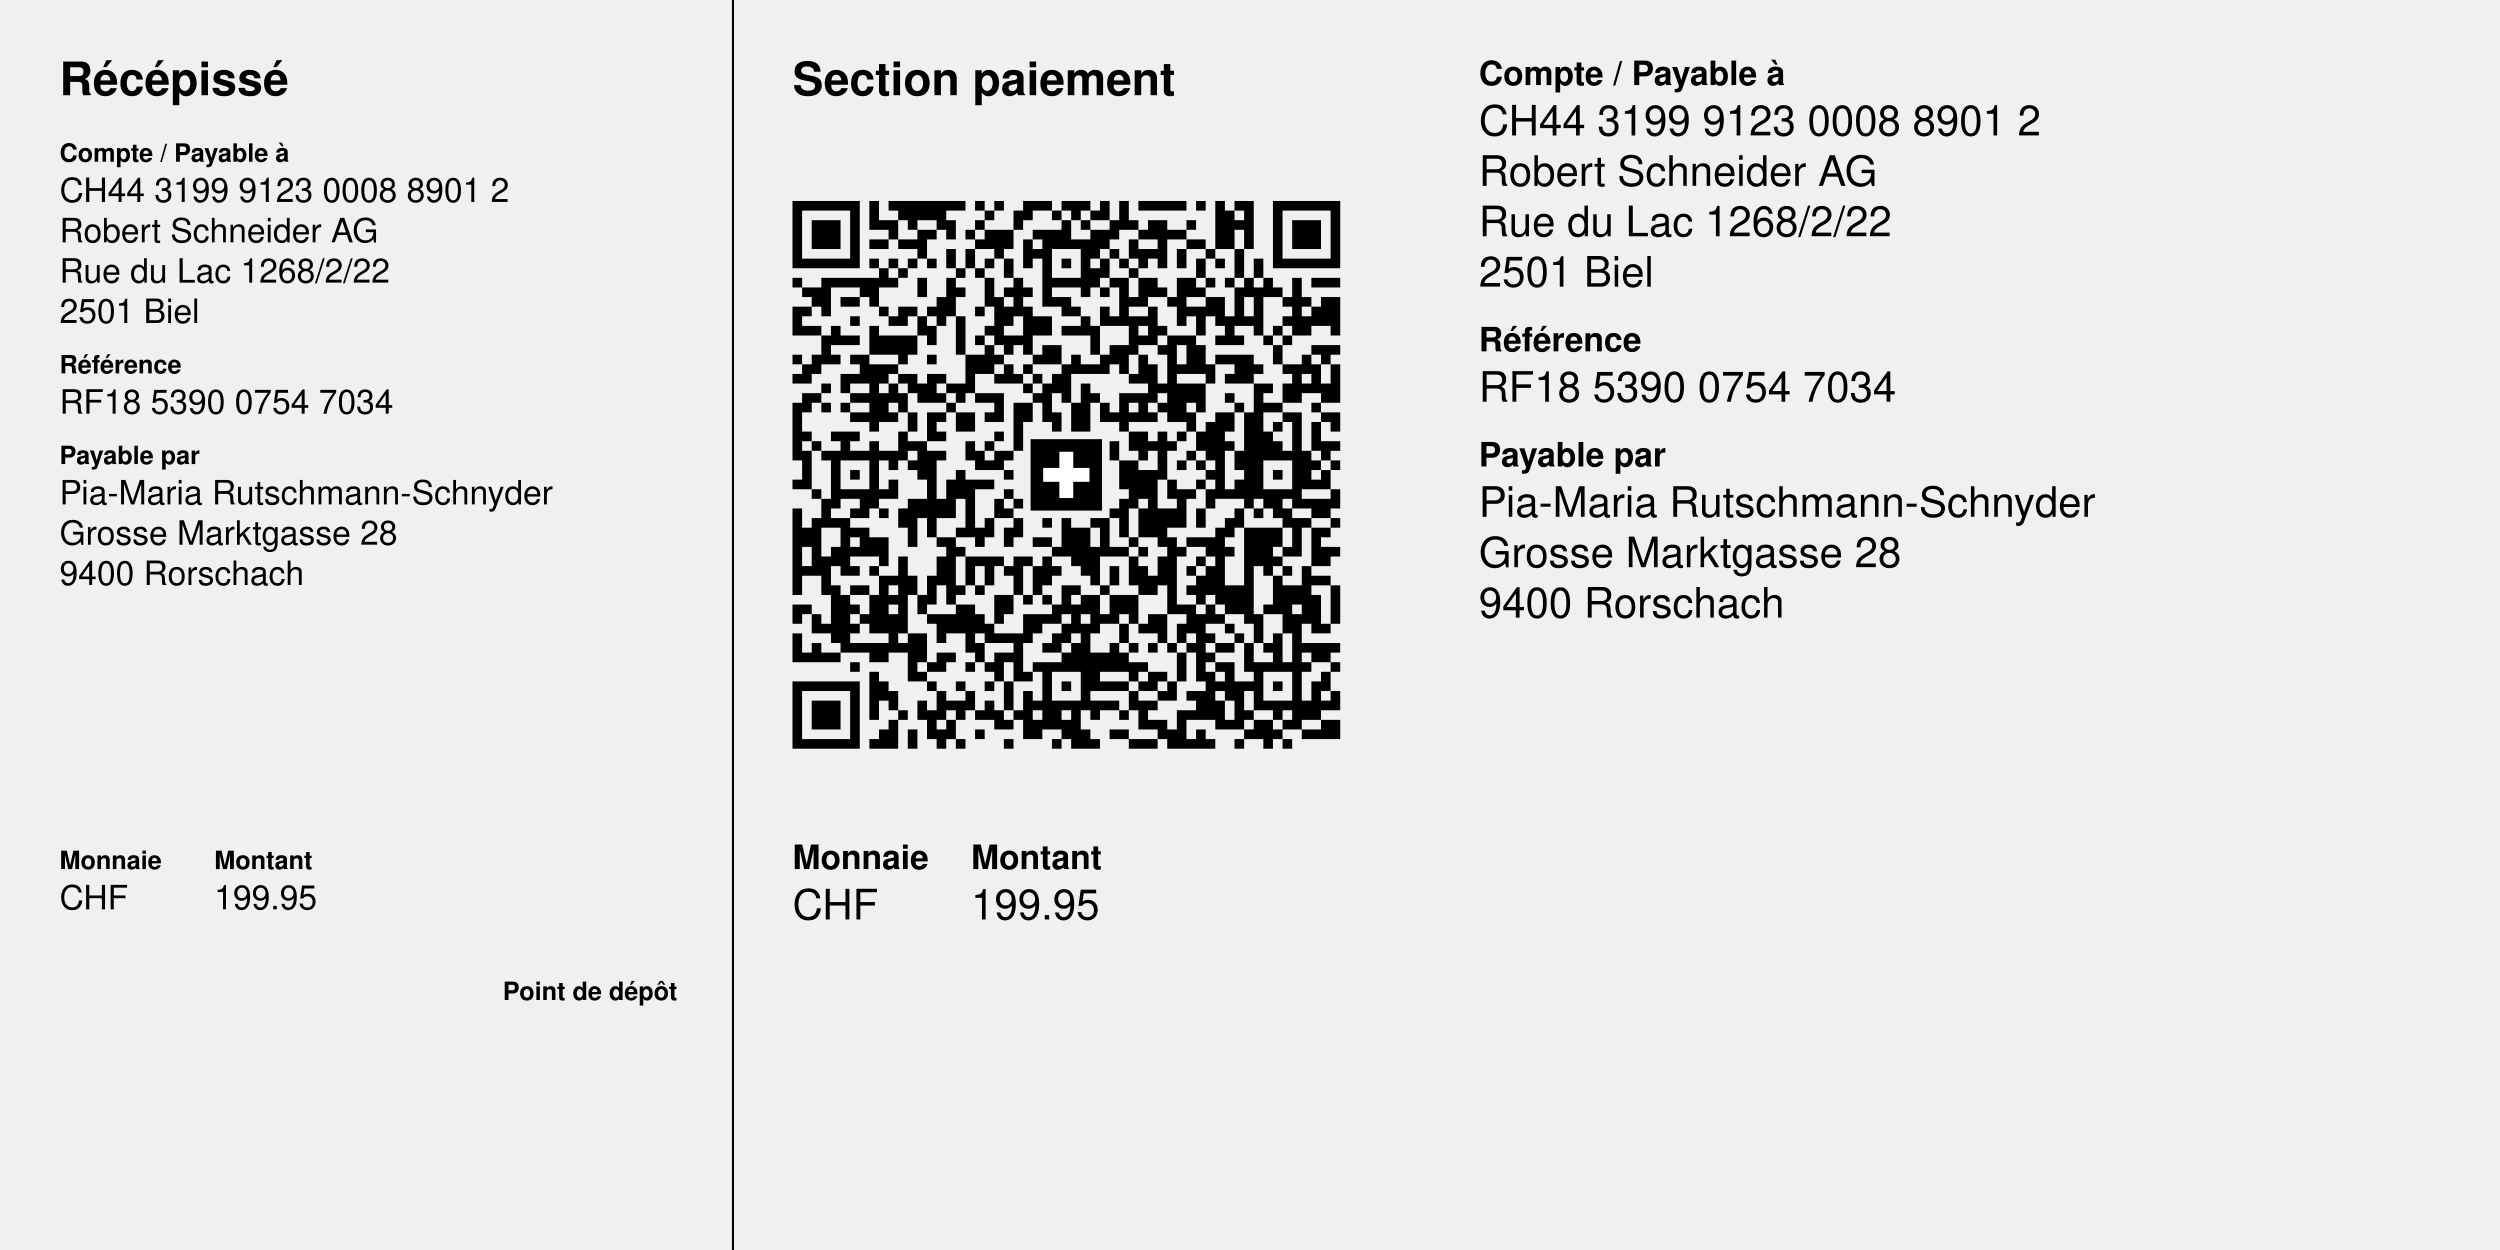
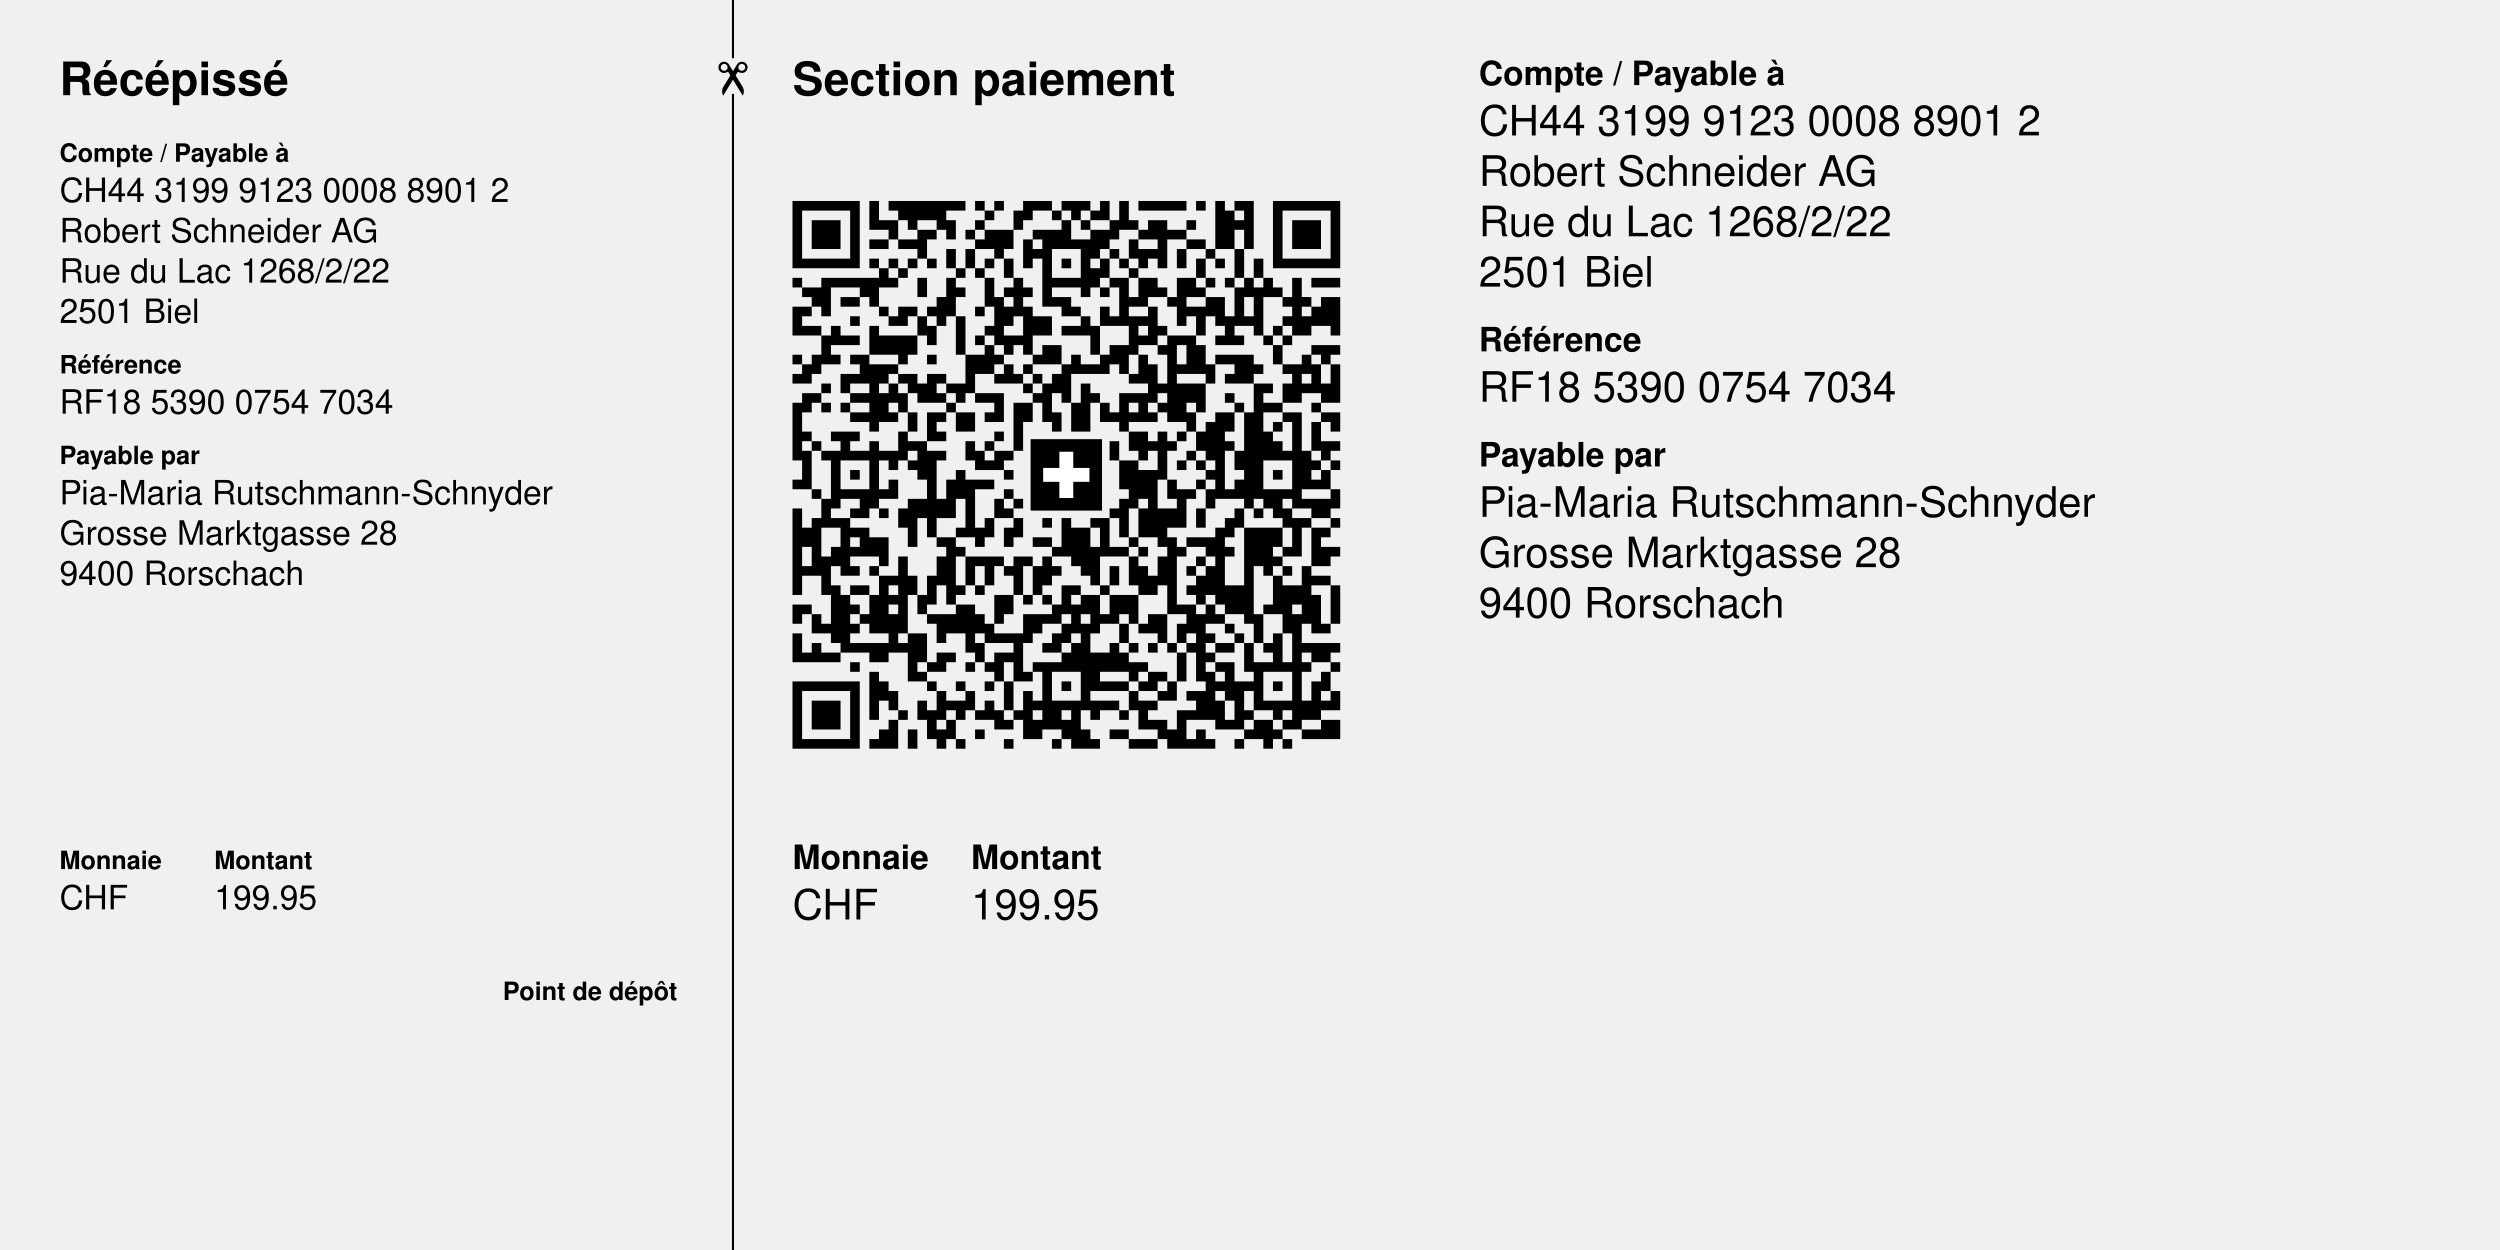
<svg xmlns="http://www.w3.org/2000/svg" width="210mm" height="105mm" version="1.1" viewBox="0 0 595.276 297.638">
  <g font-family="Helvetica,Arial" transform="translate(0 297.638)">
    <g transform="translate(188.702 -119.367) scale(2.288)">
      <path d="M0,-57h7v1h-7zm8,0h1v3h-1zm2,0h8v1h-8zm9,0h1v1h-1zm2,0h1v1h-1zm3,0h3v1h-3z m4,0h3v1h-3zm4,0h1v2h-1zm2,0h1v3h-1zm2,0h5v1h-5zm6,0h1v1h-1zm2,0h1v5h-1z m2,0h2v1h-2zm4,0h7v1h-7zm-50,1h1v6h-1zm6,0h1v6h-1zm5,0h5v1h-5zm9,0h1v1h-1z m3,0h2v1h-2zm4,0h1v1h-1zm2,0h1v1h-1zm2,0h1v1h-1zm14,0h1v4h-1zm2,0h1v4h-1z m3,0h1v6h-1zm6,0h1v6h-1zm-54,1h3v3h-3zm7,0h2v1h-2zm3,0h1v1h-1zm3,0h2v1h-2z m4,0h1v1h-1zm4,0h1v1h-1zm5,0h1v3h-1zm2,0h1v1h-1zm3,0h1v2h-1zm2,0h1v1h-1z m2,0h2v2h-2zm4,0h1v1h-1zm5,0h1v1h-1zm6,0h3v3h-3zm-42,1h1v1h-1zm3,0h1v3h-1z m1,0h1v1h-1zm2,0h1v1h-1zm2,0h1v1h-1zm2,0h3v2h-3zm5,0h3v1h-3zm6,0h2v2h-2z m5,0h1v1h-1zm3,0h2v1h-2zm-31,1h2v1h-2zm3,0h2v1h-2zm8,0h1v1h-1zm5,0h1v3h-1z m2,-0h1v7h-1zm1,0h1v1h-1zm2,0h2v1h-2zm6,0h1v2h-1zm3,0h1v3h-1zm3,0h2v1h-2z m-25,1h1v2h-1zm2,0h1v2h-1zm3,0h1v1h-1zm4,0h1v1h-1zm5,-0h1v5h-1zm1,0h1v1h-1z m2,0h1v1h-1zm3,0h2v1h-2zm4,0h1v2h-1zm3,0h1v1h-1zm3,0h1v3h-1zm-45,1h5v1h-5z m7,0h1v1h-1zm2,0h1v1h-1zm2,0h1v1h-1zm2,0h1v1h-1zm6,0h1v1h-1zm2,0h1v2h-1z m6,0h1v1h-1zm4,0h1v2h-1zm2,0h1v1h-1zm2,0h1v1h-1zm6,0h1v2h-1zm2,0h1v1h-1z m4,0h1v2h-1zm3,0h5v1h-5zm-42,1h1v2h-1zm2,0h1v1h-1zm6,0h1v1h-1zm2,0h1v1h-1z m12,0h1v2h-1zm4,0h1v1h-1zm-35,1h1v1h-1zm3,0h6v1h-6zm7,0h1v1h-1zm3,-0h1v2h-1z m3,0h1v4h-1zm4,-0h1v3h-1zm3,0h1v4h-1zm4,0h3v1h-3zm6,0h2v1h-2zm3,-0h2v2h-2z m4,0h1v5h-1zm1,-0h1v2h-1zm2,0h1v1h-1zm2,0h1v1h-1zm2,-0h1v2h-1zm2,0h1v2h-1z m3,0h1v6h-1zm2,0h3v1h-3zm-53,1h3v1h-3zm6,0h2v1h-2zm10,0h1v1h-1zm5,0h1v1h-1z m2,0h1v1h-1zm8,0h1v1h-1zm2,0h1v4h-1zm4,-0h1v1h-1zm4,0h1v1h-1zm4,0h1v4h-1z m2,0h1v5h-1zm2,-0h1v1h-1zm-48,1h2v1h-2zm3,0h2v1h-2zm3,0h1v1h-1zm7,0h1v3h-1z m6,0h1v5h-1zm6,-0h2v1h-2zm8,0h2v1h-2zm4,0h1v1h-1zm4,0h2v2h-2zm8,-0h1v1h-1z m2,0h1v1h-1zm2,0h2v3h-2zm-55,1h1v3h-1zm1,0h1v1h-1zm2,0h1v1h-1zm6,0h1v1h-1z m2,0h2v1h-2zm3,0h1v1h-1zm5,0h1v1h-1zm3,0h1v2h-1zm2,0h1v5h-1zm4,0h2v1h-2z m4,0h1v2h-1zm5,0h1v4h-1zm4,0h2v1h-2zm13,0h1v2h-1zm-48,1h1v1h-1zm4,0h2v1h-2z m3,0h1v2h-1zm4,0h1v4h-1zm8,0h2v2h-2zm5,0h1v2h-1zm3,0h1v1h-1zm2,0h1v4h-1z m1,0h1v1h-1zm6,0h1v2h-1zm2,0h2v1h-2zm3,0h1v1h-1zm4,0h1v1h-1zm2,0h1v2h-1z m-52,1h2v1h-2zm3,0h1v2h-1zm4,0h1v3h-1zm6,0h1v2h-1zm6,0h1v1h-1zm8,0h2v1h-2z m3,0h1v3h-1zm7,0h1v1h-1zm7,0h1v2h-1zm5,0h1v1h-1zm6,0h1v1h-1zm-53,1h1v3h-1z m2,0h2v1h-2zm4,0h4v2h-4zm10,0h1v1h-1zm3,0h2v1h-2zm14,0h1v1h-1zm3,-0h1v9h-1z m1,0h2v1h-2zm4,0h1v1h-1zm2,0h1v1h-1zm3,0h1v1h-1zm2,0h1v1h-1zm-31,1h1v3h-1z m2,0h1v1h-1zm4,-0h2v2h-2zm7,0h2v2h-2zm5,0h1v1h-1zm3,-0h2v3h-2zm9,0h1v2h-1z m4,0h3v1h-3zm-54,1h1v1h-1zm2,0h1v2h-1zm2,0h1v1h-1zm2,0h2v1h-2zm5,0h1v1h-1z m3,0h1v1h-1zm4,0h2v2h-2zm3,0h1v1h-1zm4,0h1v1h-1zm4,0h1v2h-1zm3,0h1v2h-1z m4,0h1v3h-1zm8,0h4v1h-4zm9,0h1v2h-1zm2,0h1v1h-1zm-54,1h1v2h-1zm6,0h3v2h-3z m3,0h1v1h-1zm12,0h1v2h-1zm2,0h1v1h-1zm4,0h1v4h-1zm2,0h2v1h-2zm4,0h1v1h-1z m3,0h1v4h-1zm3,0h1v1h-1zm3,0h1v2h-1zm3,0h2v2h-2zm2,0h1v1h-1zm3,0h2v1h-2z m3,0h1v3h-1zm2,0h1v4h-1zm-56,1h1v1h-1zm5,0h2v1h-2zm6,0h2v1h-2zm3,0h1v3h-1z m1,0h1v1h-1zm3,0h1v2h-1zm3,0h1v1h-1zm2,0h1v1h-1zm2,0h1v1h-1zm2,0h1v2h-1z m8,0h1v1h-1zm10,0h1v1h-1zm7,0h1v3h-1zm-49,1h1v1h-1zm2,0h1v1h-1zm3,0h1v5h-1z m2,0h1v2h-1zm2,0h2v1h-2zm4,0h2v1h-2zm8,0h1v1h-1zm2,0h1v4h-1zm4,0h1v5h-1z m8,0h1v1h-1zm2,0h3v2h-3zm8,0h1v12h-1zm1,-0h1v1h-1zm2,0h1v2h-1zm2,0h1v1h-1z m2,0h1v2h-1zm-54,1h2v1h-2zm5,0h2v1h-2zm3,0h1v3h-1zm2,0h1v2h-1zm2,0h1v1h-1z m2,0h1v1h-1zm2,0h1v1h-1zm2,0h3v1h-3zm6,0h1v1h-1zm6,0h1v1h-1zm3,0h1v4h-1z m1,0h2v1h-2zm10,0h1v1h-1zm-45,1h1v6h-1zm1,0h1v1h-1zm2,0h1v1h-1zm2,0h1v1h-1z m11,0h1v1h-1zm5,0h1v2h-1zm2,0h1v5h-1zm1,0h1v2h-1zm5,0h1v3h-1zm3,0h1v2h-1z m4,0h1v2h-1zm2,0h1v1h-1zm2,0h1v2h-1zm2,0h1v1h-1zm4,0h1v1h-1zm3,0h2v1h-2z m5,0h1v1h-1zm-48,1h2v1h-2zm4,0h1v1h-1zm2,0h1v2h-1zm2,0h1v3h-1zm1,0h1v1h-1z m2,0h2v2h-2zm3,0h1v1h-1zm7,0h1v2h-1zm6,0h1v1h-1zm2,0h1v1h-1zm2,0h1v1h-1z m4,0h1v2h-1zm3,0h1v9h-1zm1,0h1v2h-1zm2,0h1v10h-1zm4,0h2v1h-2zm4,0h2v1h-2z m-12,1h1v4h-1zm7,0h1v1h-1zm2,0h1v9h-1zm2,0h1v3h-1zm2,0h1v1h-1zm-55,1h1v1h-1z m3,0h3v1h-3zm7,0h1v3h-1zm4,0h1v1h-1zm6,0h1v1h-1zm14,0h2v2h-2zm3,0h1v5h-1z m2,0h1v1h-1zm2,0h1v2h-1zm7,0h1v3h-1zm-47,1h1v1h-1zm3,0h1v2h-1zm3,0h1v7h-1z m4,0h2v1h-2zm6,0h1v2h-1zm2,0h1v1h-1zm13,0h1v2h-1zm4,0h1v1h-1zm2,0h1v1h-1z m6,0h1v1h-1zm5,0h1v2h-1zm5,0h2v1h-2zm-54,1h1v4h-1zm2,0h2v1h-2zm3,0h2v1h-2z m3,0h2v1h-2zm4,0h2v3h-2zm2,0h1v1h-1zm4,0h1v2h-1zm2,0h2v1h-2zm15,0h1v1h-1z m5,0h1v1h-1zm5,0h1v2h-1zm5,0h1v1h-1zm2,0h1v4h-1zm2,0h1v1h-1zm-51,1h1v5h-1z m6,0h1v1h-1zm2,0h1v1h-1zm8,0h2v1h-2zm14,0h2v3h-2zm6,0h1v1h-1zm2,0h1v1h-1z m12,0h1v1h-1zm2,0h1v1h-1zm-50,1h1v1h-1zm11,0h1v3h-1zm5,0h1v1h-1zm14,0h2v3h-2z m7,0h1v1h-1zm7,0h1v1h-1zm5,0h1v2h-1zm-55,1h1v1h-1zm10,0h1v2h-1zm4,0h1v6h-1z m2,0h1v4h-1zm2,0h1v6h-1zm1,0h2v1h-2zm20,0h1v2h-1zm3,0h1v1h-1zm4,0h1v2h-1z m8,0h1v1h-1zm-52,1h1v1h-1zm3,0h3v1h-3zm4,0h1v1h-1zm13,0h1v1h-1zm13,0h1v2h-1z m5,-0h1v4h-1zm1,0h1v1h-1zm2,0h1v2h-1zm2,0h1v1h-1zm4,0h2v2h-2zm2,0h1v1h-1z m5,0h1v2h-1zm-53,1h1v3h-1zm4,0h1v2h-1zm5,0h1v5h-1zm1,0h1v2h-1zm2,0h1v2h-1z m6,0h1v2h-1zm2,0h1v1h-1zm11,0h1v4h-1zm3,0h1v4h-1zm16,0h3v1h-3zm-53,1h1v9h-1z m6,0h1v1h-1zm3,0h1v1h-1zm2,-0h1v2h-1zm11,0h1v1h-1zm11,0h1v1h-1zm3,0h1v3h-1z m2,-0h2v2h-2zm4,0h1v2h-1zm4,0h1v2h-1zm2,0h1v1h-1zm2,0h2v1h-2zm4,0h2v1h-2z m-52,1h1v6h-1zm2,-0h2v1h-2zm16,0h1v2h-1zm3,0h1v2h-1zm3,-0h1v1h-1zm2,0h1v4h-1z m3,0h2v1h-2zm14,0h1v2h-1zm6,-0h3v1h-3zm5,0h1v1h-1zm-55,1h1v2h-1zm4,-0h1v5h-1z m1,0h2v1h-2zm11,0h1v1h-1zm2,0h1v2h-1zm3,0h1v2h-1zm7,-0h2v4h-2zm3,0h1v3h-1z m6,0h1v2h-1zm6,0h1v8h-1zm3,-0h3v4h-3zm3,0h1v2h-1zm2,-0h1v3h-1zm2,0h1v4h-1z m1,0h1v1h-1zm-48,1h3v2h-3zm8,0h2v1h-2zm10,0h2v1h-2zm10,0h1v1h-1zm4,0h1v8h-1z m2,0h3v1h-3zm-37,1h1v2h-1zm2,0h1v1h-1zm10,0h1v6h-1zm1,-0h1v1h-1zm10,0h1v1h-1z m4,0h1v4h-1zm2,0h2v1h-2zm3,0h1v1h-1zm4,0h1v1h-1zm3,0h1v1h-1zm2,0h1v1h-1z m6,0h1v1h-1zm4,0h2v1h-2zm-52,1h1v4h-1zm6,0h1v1h-1zm2,0h1v8h-1zm4,-0h1v3h-1z m3,0h4v1h-4zm5,0h1v4h-1zm1,0h1v1h-1zm2,0h1v3h-1zm9,0h1v3h-1zm3,0h1v3h-1z m4,0h1v1h-1zm8,0h1v1h-1zm5,0h1v1h-1zm-54,1h1v1h-1zm5,0h1v1h-1zm2,0h1v1h-1z m10,0h1v2h-1zm2,0h1v2h-1zm2,0h1v1h-1zm3,0h1v3h-1zm2,0h1v1h-1zm3,0h1v1h-1z m3,0h1v2h-1zm3,0h1v3h-1zm5,0h1v1h-1zm2,0h1v3h-1zm4,0h1v6h-1zm2,-0h1v1h-1z m2,0h1v1h-1zm2,0h1v6h-1zm-44,1h1v6h-1zm1,-0h1v1h-1zm2,0h1v2h-1zm2,0h1v3h-1z m23,0h1v2h-1zm5,0h1v3h-1zm8,0h1v4h-1zm4,0h2v1h-2zm-50,1h1v6h-1zm2,0h2v1h-2z m11,0h1v1h-1zm2,0h1v1h-1zm9,0h1v3h-1zm1,0h1v1h-1zm3,0h1v1h-1zm9,0h1v1h-1z m4,0h2v3h-2zm6,0h1v5h-1zm1,0h1v2h-1zm4,0h1v4h-1zm-51,1h1v6h-1zm3,0h1v4h-1z m2,0h1v1h-1zm3,0h1v2h-1zm8,0h2v2h-2zm3,0h1v1h-1zm2,0h1v1h-1zm4,0h2v2h-2z m3,0h3v2h-3zm21,0h1v4h-1zm-54,1h2v1h-2zm6,0h1v1h-1zm11,0h2v3h-2zm10,0h1v2h-1z m2,0h1v3h-1zm11,0h2v1h-2zm3,0h1v2h-1zm6,0h1v1h-1zm-49,1h1v1h-1zm2,0h1v2h-1z m5,0h1v1h-1zm3,0h1v4h-1zm4,0h3v1h-3zm5,0h1v2h-1zm2,0h1v1h-1zm3,0h2v2h-2z m2,0h1v1h-1zm5,0h3v1h-3zm4,0h1v1h-1zm2,0h2v2h-2zm4,0h2v2h-2zm3,0h1v1h-1z m4,0h1v3h-1zm4,0h1v12h-1zm-49,1h1v1h-1zm3,0h1v1h-1zm9,0h2v1h-2zm5,0h1v2h-1z m8,0h1v2h-1zm2,0h1v9h-1zm1,0h1v1h-1zm3,0h1v2h-1zm2,0h1v1h-1zm4,0h1v2h-1z m5,0h1v1h-1zm10,0h1v1h-1zm-55,1h1v3h-1zm12,0h2v3h-2zm3,0h1v1h-1zm3,-0h1v2h-1z m3,0h4v1h-4zm6,-0h1v2h-1zm11,0h1v1h-1zm4,0h1v5h-1zm1,0h1v1h-1zm3,0h1v1h-1z m4,0h1v4h-1zm-48,1h1v2h-1zm4,0h4v1h-4zm5,0h1v1h-1zm8,0h1v2h-1zm4,0h1v4h-1z m3,-0h1v1h-1zm3,0h1v3h-1zm4,0h1v3h-1zm2,-0h1v1h-1zm2,0h1v1h-1zm2,0h1v1h-1z m2,0h1v1h-1zm3,0h2v1h-2zm3,0h1v3h-1zm2,-0h1v1h-1zm4,0h4v1h-4zm-52,1h1v1h-1z m2,0h2v1h-2zm5,0h2v1h-2zm7,0h2v1h-2zm6,0h1v3h-1zm1,-0h1v1h-1zm6,0h1v2h-1z m3,0h2v2h-2zm3,0h1v2h-1zm6,0h1v3h-1zm3,-0h1v1h-1zm11,0h2v1h-2zm-48,1h1v1h-1z m6,0h1v2h-1zm2,0h2v1h-2zm4,0h1v1h-1zm2,0h1v1h-1zm5,0h3v1h-3zm10,0h2v1h-2z m9,0h2v1h-2zm4,0h1v5h-1zm1,0h1v1h-1zm2,0h1v1h-1zm2,0h1v1h-1zm3,0h1v1h-1z m-48,1h1v5h-1zm5,0h1v1h-1zm11,0h1v1h-1zm2,0h1v6h-1zm5,0h1v2h-1zm4,0h1v1h-1z m2,0h2v1h-2zm6,0h1v5h-1zm2,0h1v3h-1zm10,0h1v2h-1zm-55,1h7v1h-7zm9,0h1v2h-1z m5,0h1v1h-1zm3,0h1v1h-1zm3,0h1v1h-1zm2,0h1v3h-1zm6,0h1v1h-1zm4,0h3v1h-3z m4,0h2v1h-2zm3,0h1v2h-1zm5,0h1v1h-1zm2,0h1v5h-1zm1,0h1v1h-1zm3,0h1v1h-1z m4,0h1v4h-1zm-54,1h1v6h-1zm6,0h1v6h-1zm4,0h1v2h-1zm5,0h1v3h-1zm3,0h1v2h-1z m6,-0h1v5h-1zm11,0h1v2h-1zm3,-0h1v1h-1zm3,0h2v1h-2zm15,0h1v2h-1zm-54,1h3v3h-3z m11,0h1v2h-1zm3,-0h2v1h-2zm4,0h1v2h-1zm5,-0h1v1h-1zm2,0h3v1h-3zm4,0h3v1h-3z m5,0h1v3h-1zm1,-0h1v1h-1zm5,0h1v2h-1zm2,0h1v3h-1zm5,-0h3v1h-3zm4,0h1v2h-1z m2,-0h1v1h-1zm-44,1h1v1h-1zm3,0h1v3h-1zm3,0h1v1h-1zm2,0h1v1h-1zm2,0h1v2h-1z m2,0h1v1h-1zm4,0h1v2h-1zm2,0h1v4h-1zm2,0h1v1h-1zm3,0h1v1h-1zm6,0h1v4h-1z m1,0h1v1h-1zm6,0h1v1h-1zm3,0h1v1h-1zm-40,1h1v3h-1zm6,0h1v2h-1zm6,0h1v1h-1z m3,0h1v2h-1zm3,0h1v2h-1zm9,0h2v1h-2zm8,0h1v1h-1zm3,0h2v2h-2zm3,0h1v1h-1z m4,0h2v2h-2zm-46,1h1v2h-1zm3,0h1v2h-1zm3,0h1v2h-1zm4,0h1v1h-1zm11,0h1v2h-1z m3,0h2v1h-2zm5,0h2v1h-2zm4,0h1v2h-1zm5,0h1v1h-1zm3,0h1v1h-1zm3,0h2v1h-2z m-52,1h5v1h-5zm7,0h1v1h-1zm9,0h1v1h-1zm5,0h1v1h-1zm5,0h1v1h-1zm4,0h1v1h-1z m4,0h3v1h-3zm4,0h1v1h-1zm2,0h1v1h-1zm2,0h1v1h-1zm3,0h1v1h-1zm3,0h1v1h-1z m2,0h1v1h-1z" fill="#000000" />
    </g>
    <g transform="translate(188.702 -119.367)">
      <path d="M56.693,-73.701h17.008v17.008h-17.008z" fill="#000000" />
      <path d="M63.543,-70.709h3.307v11.024h-3.307zm-3.858,3.858h11.024v3.307h-11.024z" fill="#ffffff" />
    </g>
    <g transform="translate(188.702 -0)">
      <text x="0" y="-274.976" font-size="11" font-weight="bold">Section paiement</text>
      <text x="0" y="-90.709" font-size="8" font-weight="bold">Monnaie</text>
      <text x="0" y="-78.709" font-size="10">CHF</text>
    </g>
    <g transform="translate(231.222 -0)">
      <text x="0" y="-90.709" font-size="8" font-weight="bold">Montant</text>
      <text x="0" y="-78.709" font-size="10">199.95</text>
    </g>
    <g transform="translate(352.12 -0)">
      <text x="0" y="-277.376" font-size="8" font-weight="bold">Compte / Payable à</text>
      <text x="0" y="-265.376" font-size="10">CH44 3199 9123 0008 8901 2</text>
      <text x="0" y="-253.376" font-size="10">Robert Schneider AG</text>
      <text x="0" y="-241.376" font-size="10">Rue du Lac 1268/2/22</text>
      <text x="0" y="-229.376" font-size="10">2501 Biel</text>
      <text x="0" y="-213.976" font-size="8" font-weight="bold">Référence</text>
      <text x="0" y="-201.976" font-size="10">RF18 5390 0754 7034</text>
      <text x="0" y="-186.576" font-size="8" font-weight="bold">Payable par</text>
      <text x="0" y="-174.576" font-size="10">Pia-Maria Rutschmann-Schnyder</text>
      <text x="0" y="-162.576" font-size="10">Grosse Marktgasse 28</text>
      <text x="0" y="-150.576" font-size="10">9400 Rorschach</text>
    </g>
    <g transform="translate(14.173 -0)">
      <text x="0" y="-274.976" font-size="11" font-weight="bold">Récépissé</text>
      <text x="0" y="-259.134" font-size="6" font-weight="bold">Compte / Payable à</text>
      <text x="0" y="-249.534" font-size="8">CH44 3199 9123 0008 8901 2</text>
      <text x="0" y="-239.934" font-size="8">Robert Schneider AG</text>
      <text x="0" y="-230.334" font-size="8">Rue du Lac 1268/2/22</text>
      <text x="0" y="-220.734" font-size="8">2501 Biel</text>
      <text x="0" y="-208.734" font-size="6" font-weight="bold">Référence</text>
      <text x="0" y="-199.134" font-size="8">RF18 5390 0754 7034</text>
      <text x="0" y="-187.134" font-size="6" font-weight="bold">Payable par</text>
      <text x="0" y="-177.534" font-size="8">Pia-Maria Rutschmann-Schnyder</text>
      <text x="0" y="-167.934" font-size="8">Grosse Marktgasse 28</text>
      <text x="0" y="-158.334" font-size="8">9400 Rorschach</text>
      <text x="0" y="-90.709" font-size="6" font-weight="bold">Monnaie</text>
      <text x="0" y="-81.109" font-size="8">CHF</text>
    </g>
    <g transform="translate(51.024 -0)">
      <text x="0" y="-90.709" font-size="6" font-weight="bold">Montant</text>
      <text x="0" y="-81.109" font-size="8">199.95</text>
    </g>
    <text x="119.727" y="-59.528" font-size="6" font-weight="bold">Point de dépôt</text>
-     <path d="M174.529,-0l0,-297.95m-174.529,0l595.899,0" stroke="#000000" stroke-width="0.5" fill="none" />
+     <path d="M174.529,-0l0,-275.272m0,-8.504l0,-14.173m-174.529,0l595.899,0" stroke="#000000" stroke-width="0.5" fill="none" />
+     <g transform="translate(171.468 -274.847) scale(0.006)">
+       <path d="M131.754,-359.388c-33.041,54.539,-52.384,110.154,-52.384,192.144c0,62.702,15.27,120.654,41.122,167.596l567.598,-926.232c10.25,-16.724,34.279,-23.091,63.969,-5.805c33.06,19.242,71.495,30.268,112.507,30.268 c123.676,0,223.937,-100.261,223.937,-223.937c0,-123.676,-100.261,-223.937,-223.937,-223.937c-76.348,0,-143.773,38.208,-184.195,96.548l-548.617,893.353zm728.561,-904.861c75.929,0,137.48,61.551,137.48,137.48 c0,75.929,-61.551,137.48,-137.48,137.48c-75.929,0,-137.48,-61.551,-137.48,-137.48c0,-75.929,61.551,-137.48,137.48,-137.48z" fill="#000000" />
+     </g>
+     <g transform="translate(177.591 -274.847) scale(-0.006 0.006)">
+       <path d="M131.754,-359.388c-33.041,54.539,-52.384,110.154,-52.384,192.144c0,62.702,15.27,120.654,41.122,167.596l567.598,-926.232c10.25,-16.724,34.279,-23.091,63.969,-5.805c33.06,19.242,71.495,30.268,112.507,30.268 c123.676,0,223.937,-100.261,223.937,-223.937c0,-123.676,-100.261,-223.937,-223.937,-223.937c-76.348,0,-143.773,38.208,-184.195,96.548l-548.617,893.353zm728.561,-904.861c75.929,0,137.48,61.551,137.48,137.48 c0,75.929,-61.551,137.48,-137.48,137.48c-75.929,0,-137.48,-61.551,-137.48,-137.48c0,-75.929,61.551,-137.48,137.48,-137.48z" fill="#000000" />
+     </g>
  </g>
</svg>
